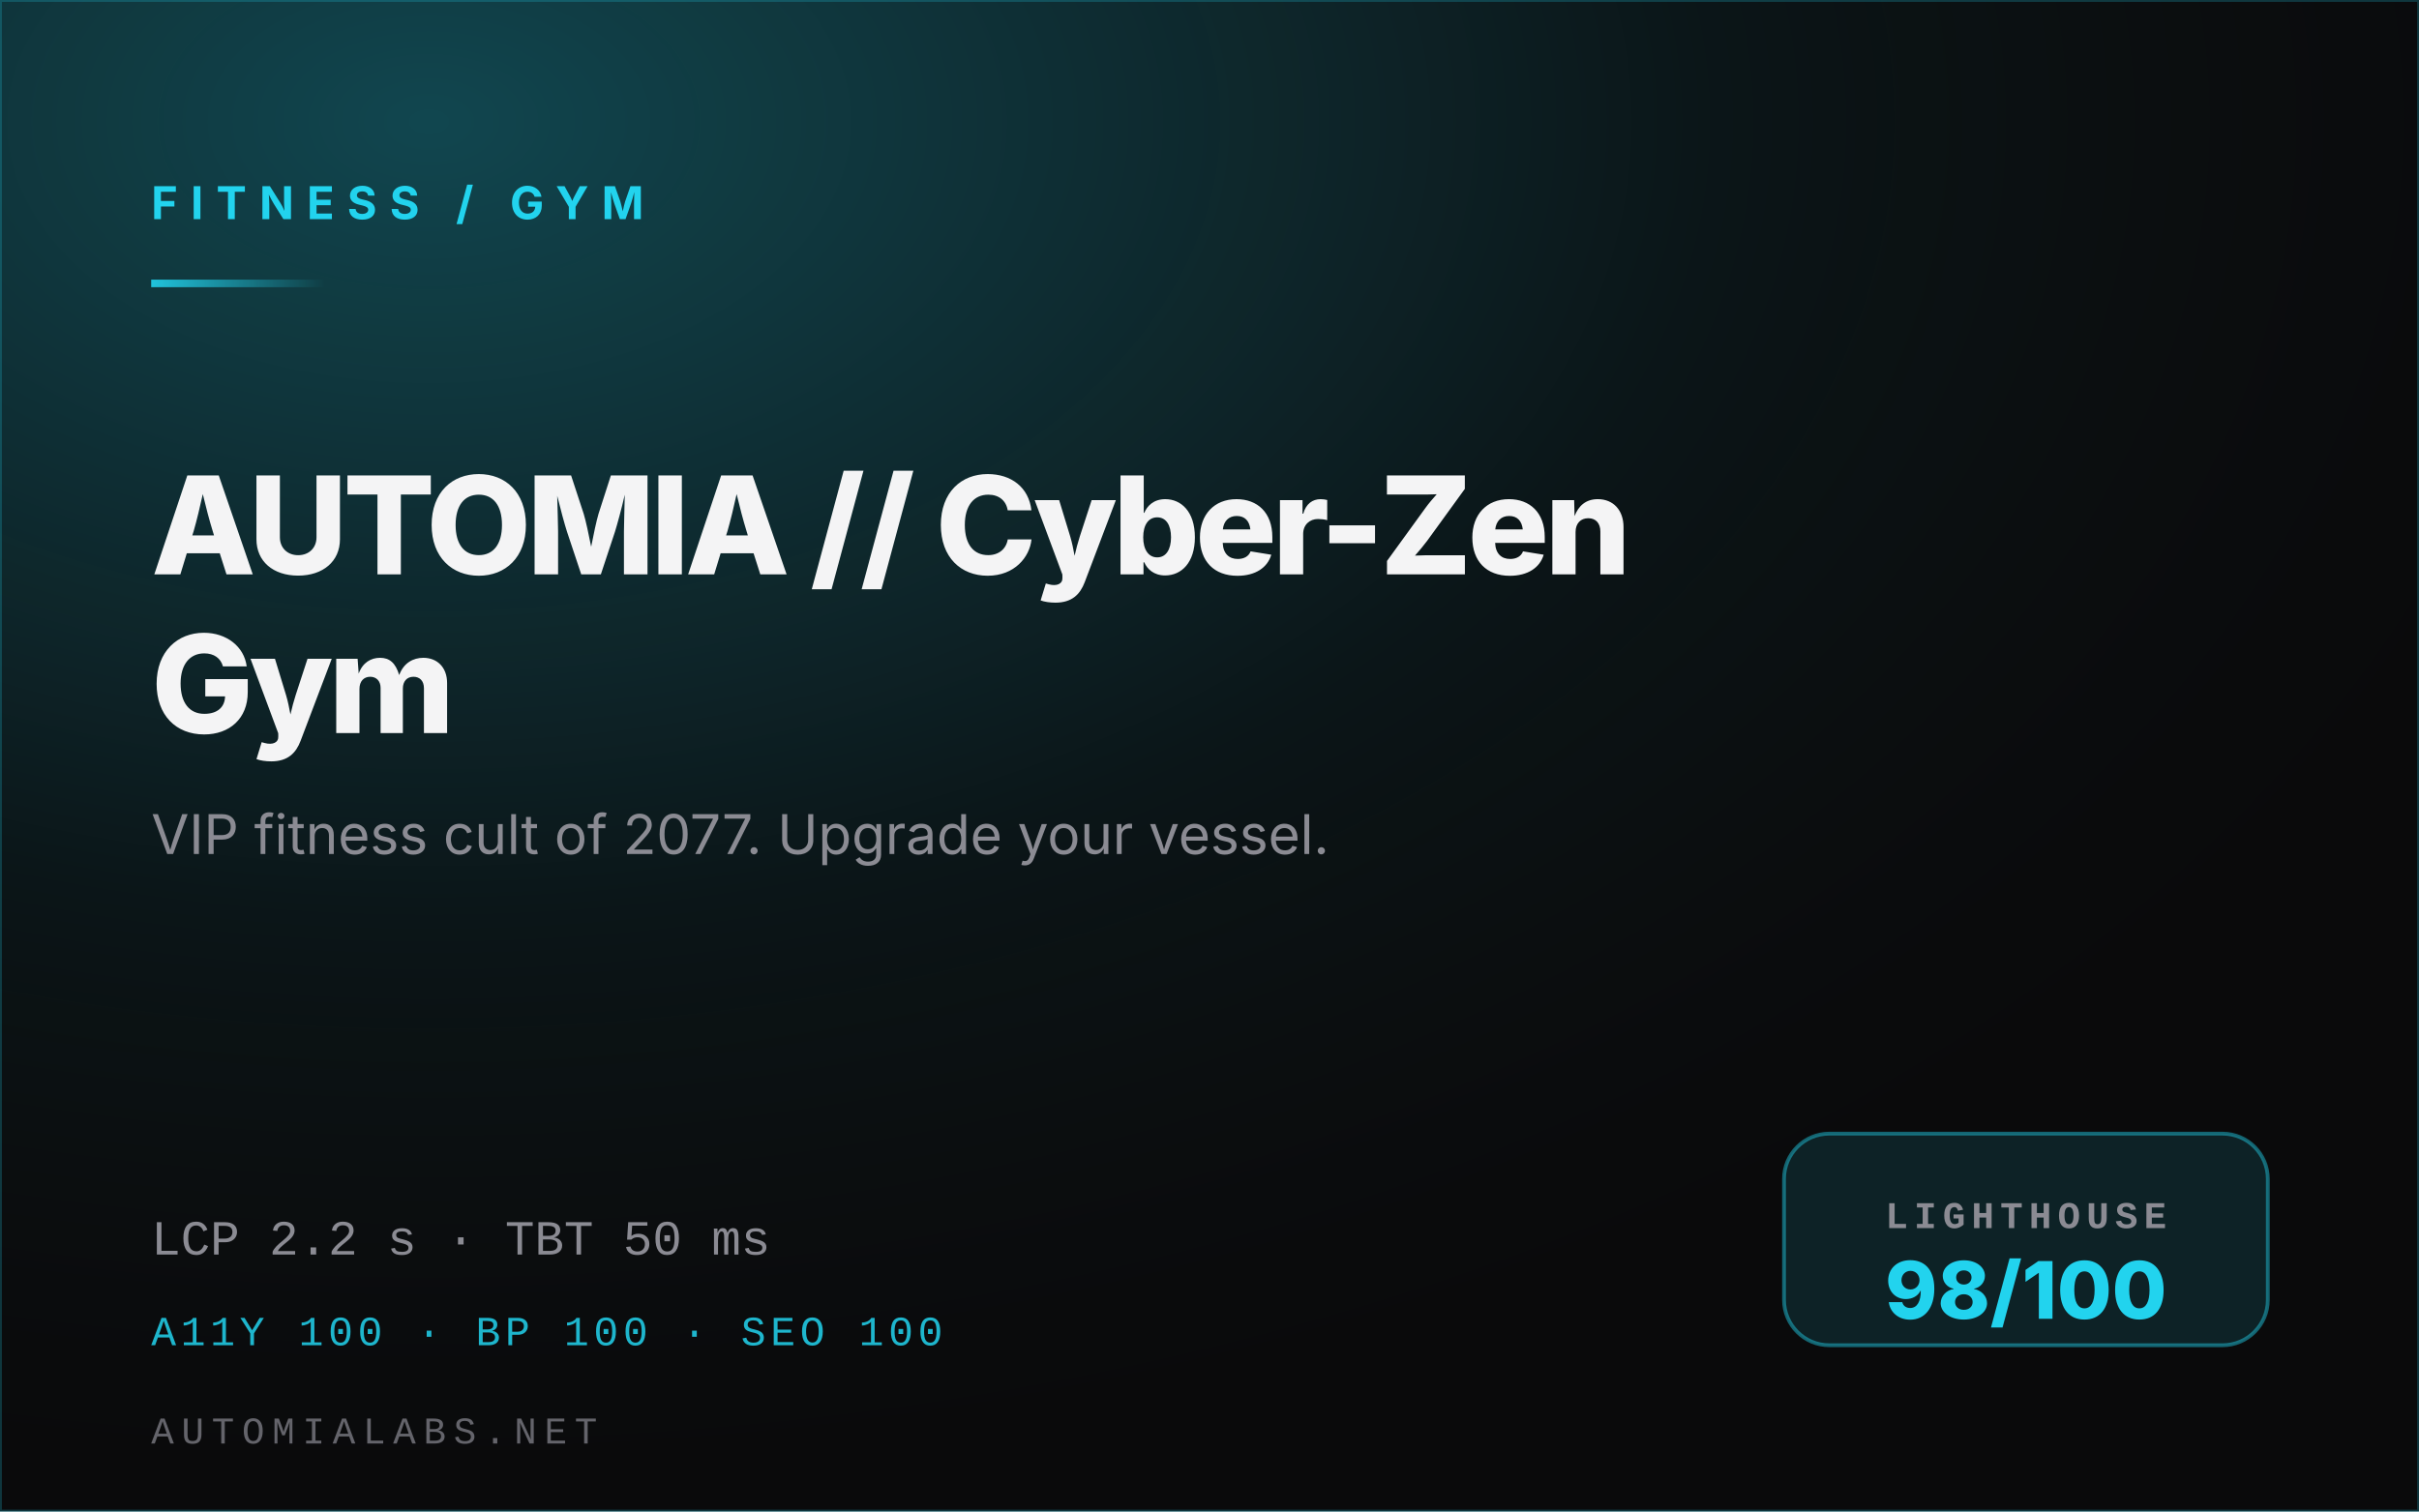
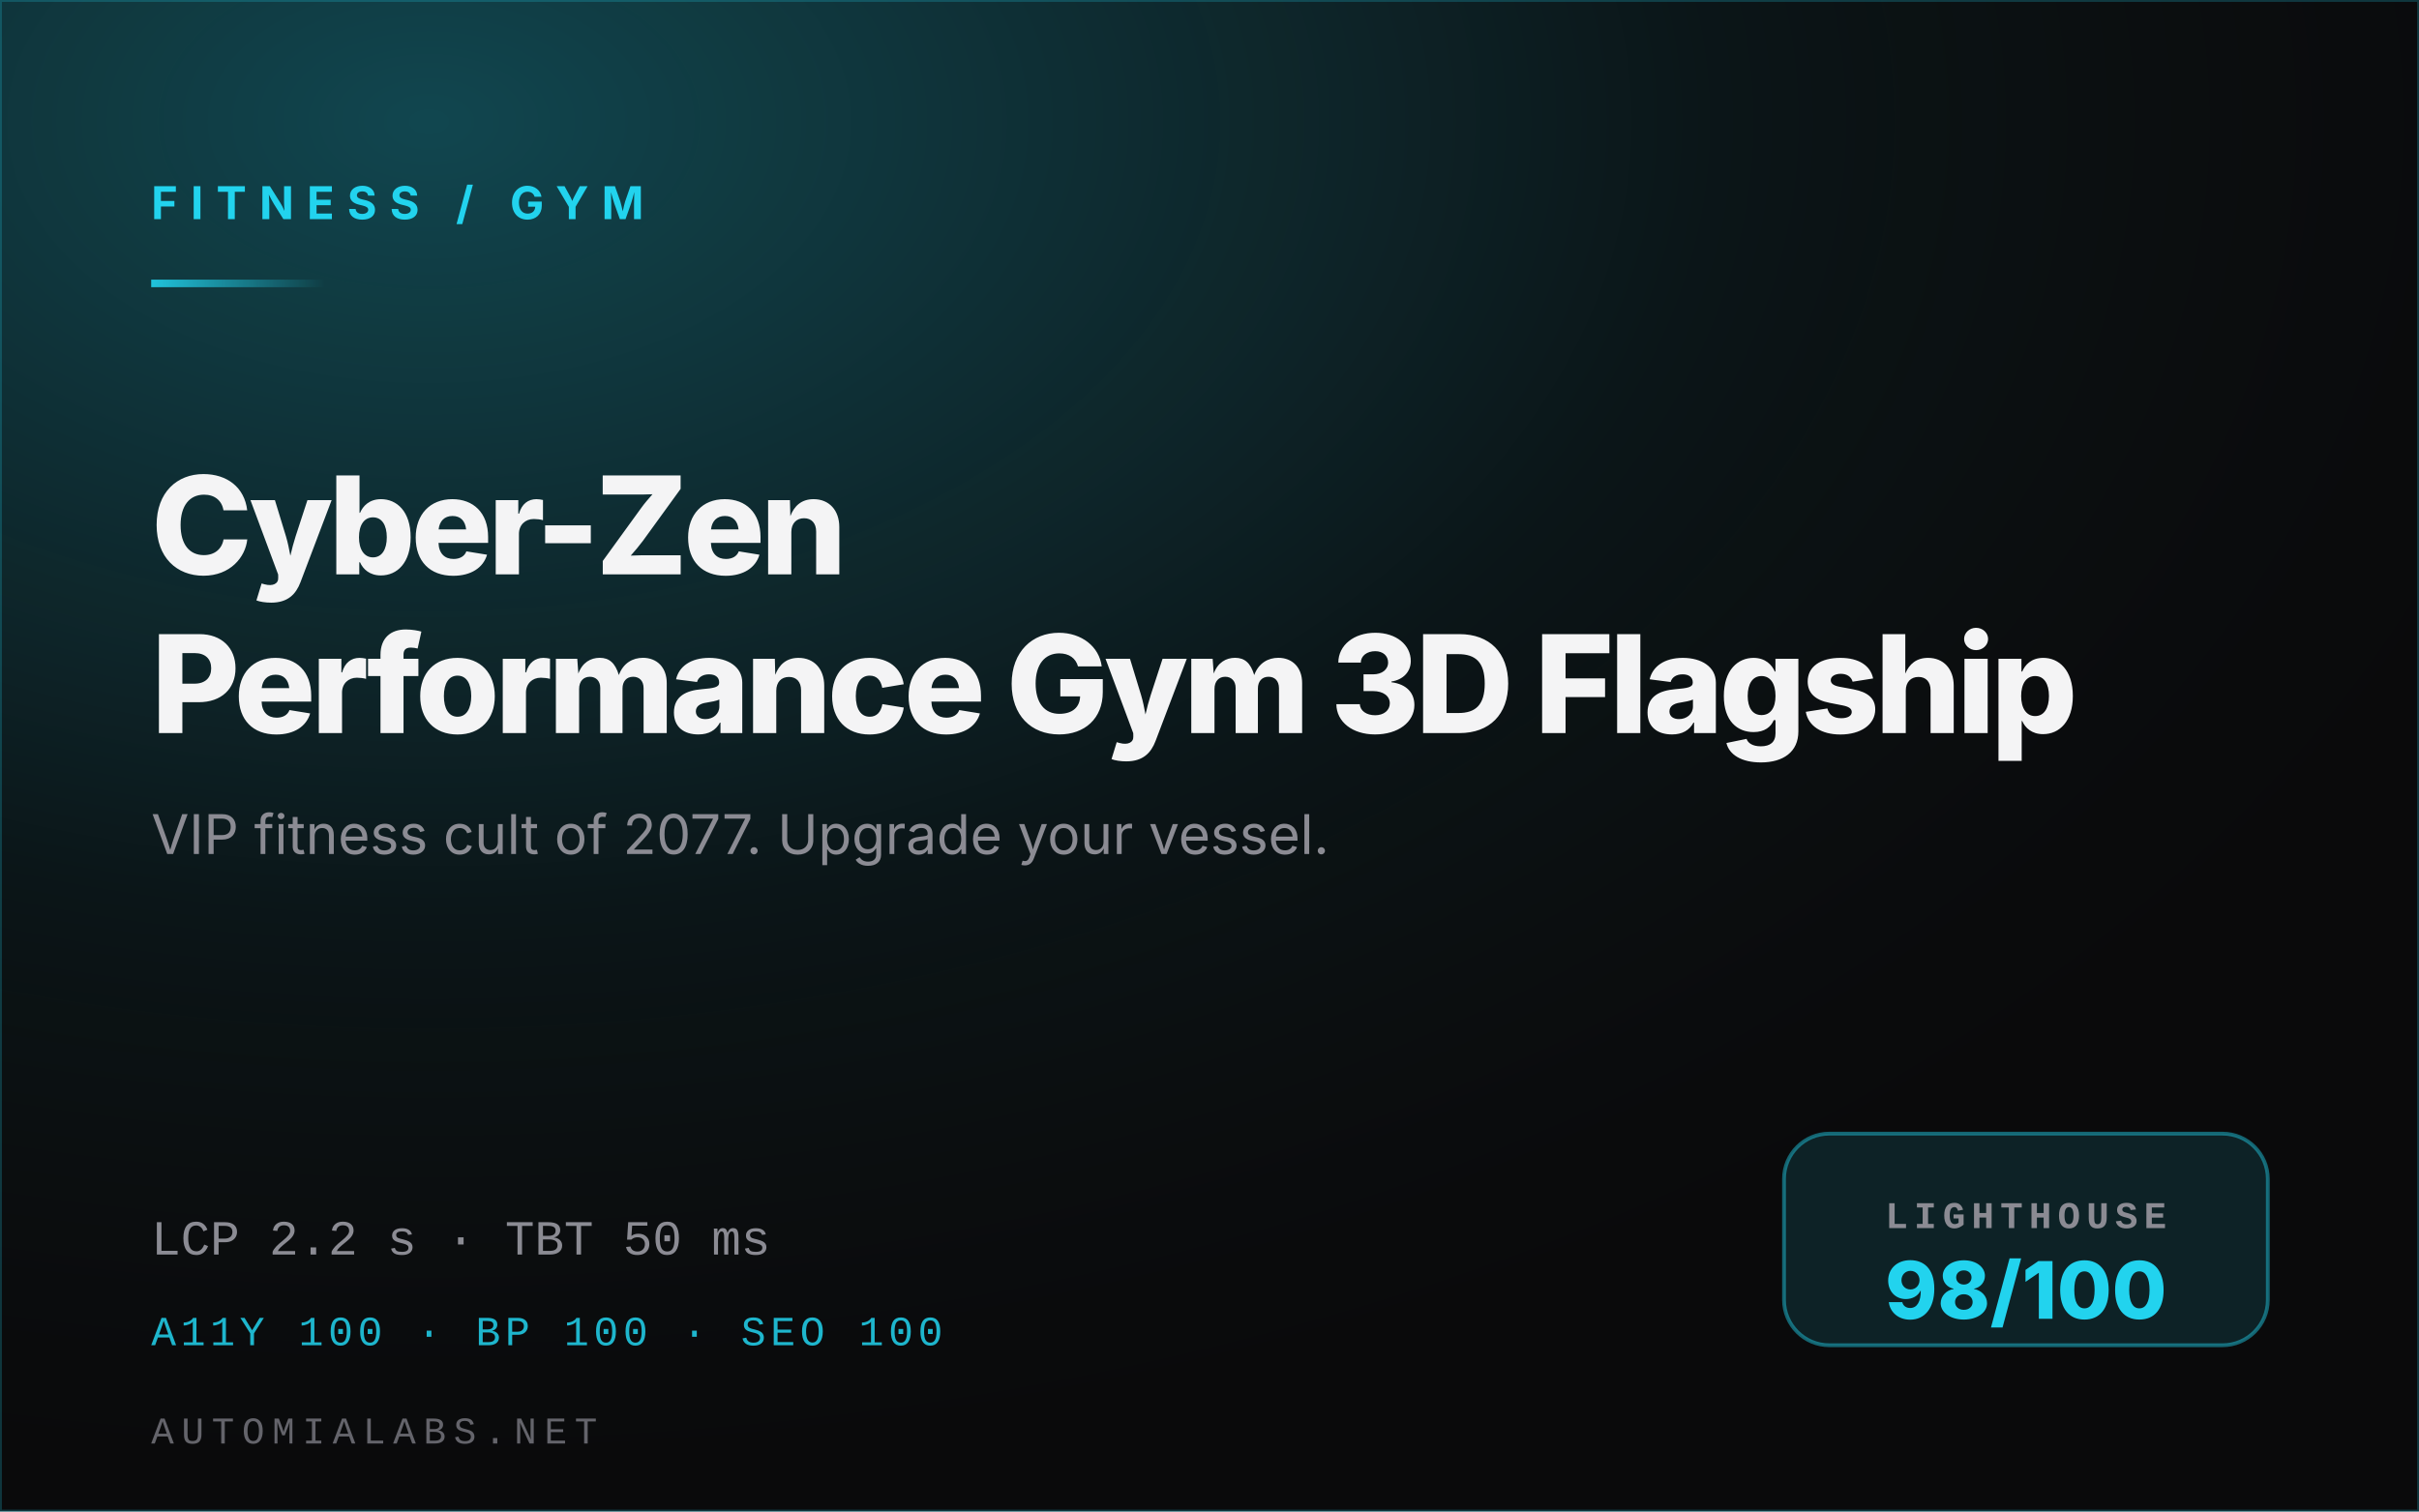
- <svg xmlns="http://www.w3.org/2000/svg" width="640" height="400" viewBox="0 0 640 400" role="img" aria-label="AUTOMIA // Cyber-Zen Gym">
+ <svg xmlns="http://www.w3.org/2000/svg" width="640" height="400" viewBox="0 0 640 400" role="img" aria-label="Cyber-Zen — Performance Gym 3D Flagship">
  <defs>
    <radialGradient id="g" cx="18%" cy="8%" r="95%">
      <stop offset="0%" stop-color="#22d3ee" stop-opacity="0.30" />
      <stop offset="55%" stop-color="#22d3ee" stop-opacity="0.06" />
      <stop offset="100%" stop-color="#0a0a0b" stop-opacity="0" />
    </radialGradient>
    <linearGradient id="line" x1="0" y1="0" x2="1" y2="0">
      <stop offset="0%" stop-color="#22d3ee" stop-opacity="0.9" />
      <stop offset="100%" stop-color="#22d3ee" stop-opacity="0" />
    </linearGradient>
  </defs>
  <rect width="640" height="400" fill="#0a0a0b" />
  <rect width="640" height="400" fill="url(#g)" />
  <rect x="0" y="0" width="640" height="400" fill="none" stroke="#22d3ee" stroke-opacity="0.22" />
  <text x="40" y="58" font-family="Inter, -apple-system, 'Segoe UI', Helvetica, Arial, sans-serif" font-size="12" font-weight="700" letter-spacing="3.4" fill="#22d3ee">FITNESS / GYM</text>
  <rect x="40" y="74" width="46" height="2" fill="url(#line)" />
-   <text x="40" y="152" font-family="Inter, -apple-system, 'Segoe UI', Helvetica, Arial, sans-serif" font-size="36" font-weight="800" letter-spacing="-1.2" fill="#f4f4f5">AUTOMIA // Cyber-Zen</text>
-   <text x="40" y="194" font-family="Inter, -apple-system, 'Segoe UI', Helvetica, Arial, sans-serif" font-size="36" font-weight="800" letter-spacing="-1.2" fill="#f4f4f5">Gym</text>
+   <text x="40" y="152" font-family="Inter, -apple-system, 'Segoe UI', Helvetica, Arial, sans-serif" font-size="36" font-weight="800" letter-spacing="-1.2" fill="#f4f4f5">Cyber-Zen</text>
+   <text x="40" y="194" font-family="Inter, -apple-system, 'Segoe UI', Helvetica, Arial, sans-serif" font-size="36" font-weight="800" letter-spacing="-1.2" fill="#f4f4f5">Performance Gym 3D Flagship</text>
  <text x="40" y="226" font-family="Inter, -apple-system, 'Segoe UI', Helvetica, Arial, sans-serif" font-size="14.5" fill="#8b8b93">VIP fitness cult of 2077. Upgrade your vessel.</text>
  <rect x="472" y="300" width="128" height="56" rx="12" fill="#22d3ee" fill-opacity="0.12" stroke="#22d3ee" stroke-opacity="0.45" />
  <text x="536" y="325" text-anchor="middle" font-family="'SF Mono', 'Cascadia Mono', Consolas, 'Courier New', monospace" font-size="10" font-weight="600" letter-spacing="1.6" fill="#8b8b93">LIGHTHOUSE</text>
  <text x="536" y="349" text-anchor="middle" font-family="Inter, -apple-system, 'Segoe UI', Helvetica, Arial, sans-serif" font-size="21" font-weight="800" fill="#22d3ee">98/100</text>
  <text x="40" y="332" font-family="'SF Mono', 'Cascadia Mono', Consolas, 'Courier New', monospace" font-size="13" fill="#8b8b93">LCP 2.2 s   ·   TBT 50 ms</text>
  <text x="40" y="356" font-family="'SF Mono', 'Cascadia Mono', Consolas, 'Courier New', monospace" font-size="11" letter-spacing="1.2" fill="#22d3ee" fill-opacity="0.85">A11Y 100  ·  BP 100  ·  SEO 100</text>
  <text x="40" y="382" font-family="'SF Mono', 'Cascadia Mono', Consolas, 'Courier New', monospace" font-size="10" letter-spacing="2" fill="#8b8b93" fill-opacity="0.7">AUTOMIALABS.NET</text>
</svg>
